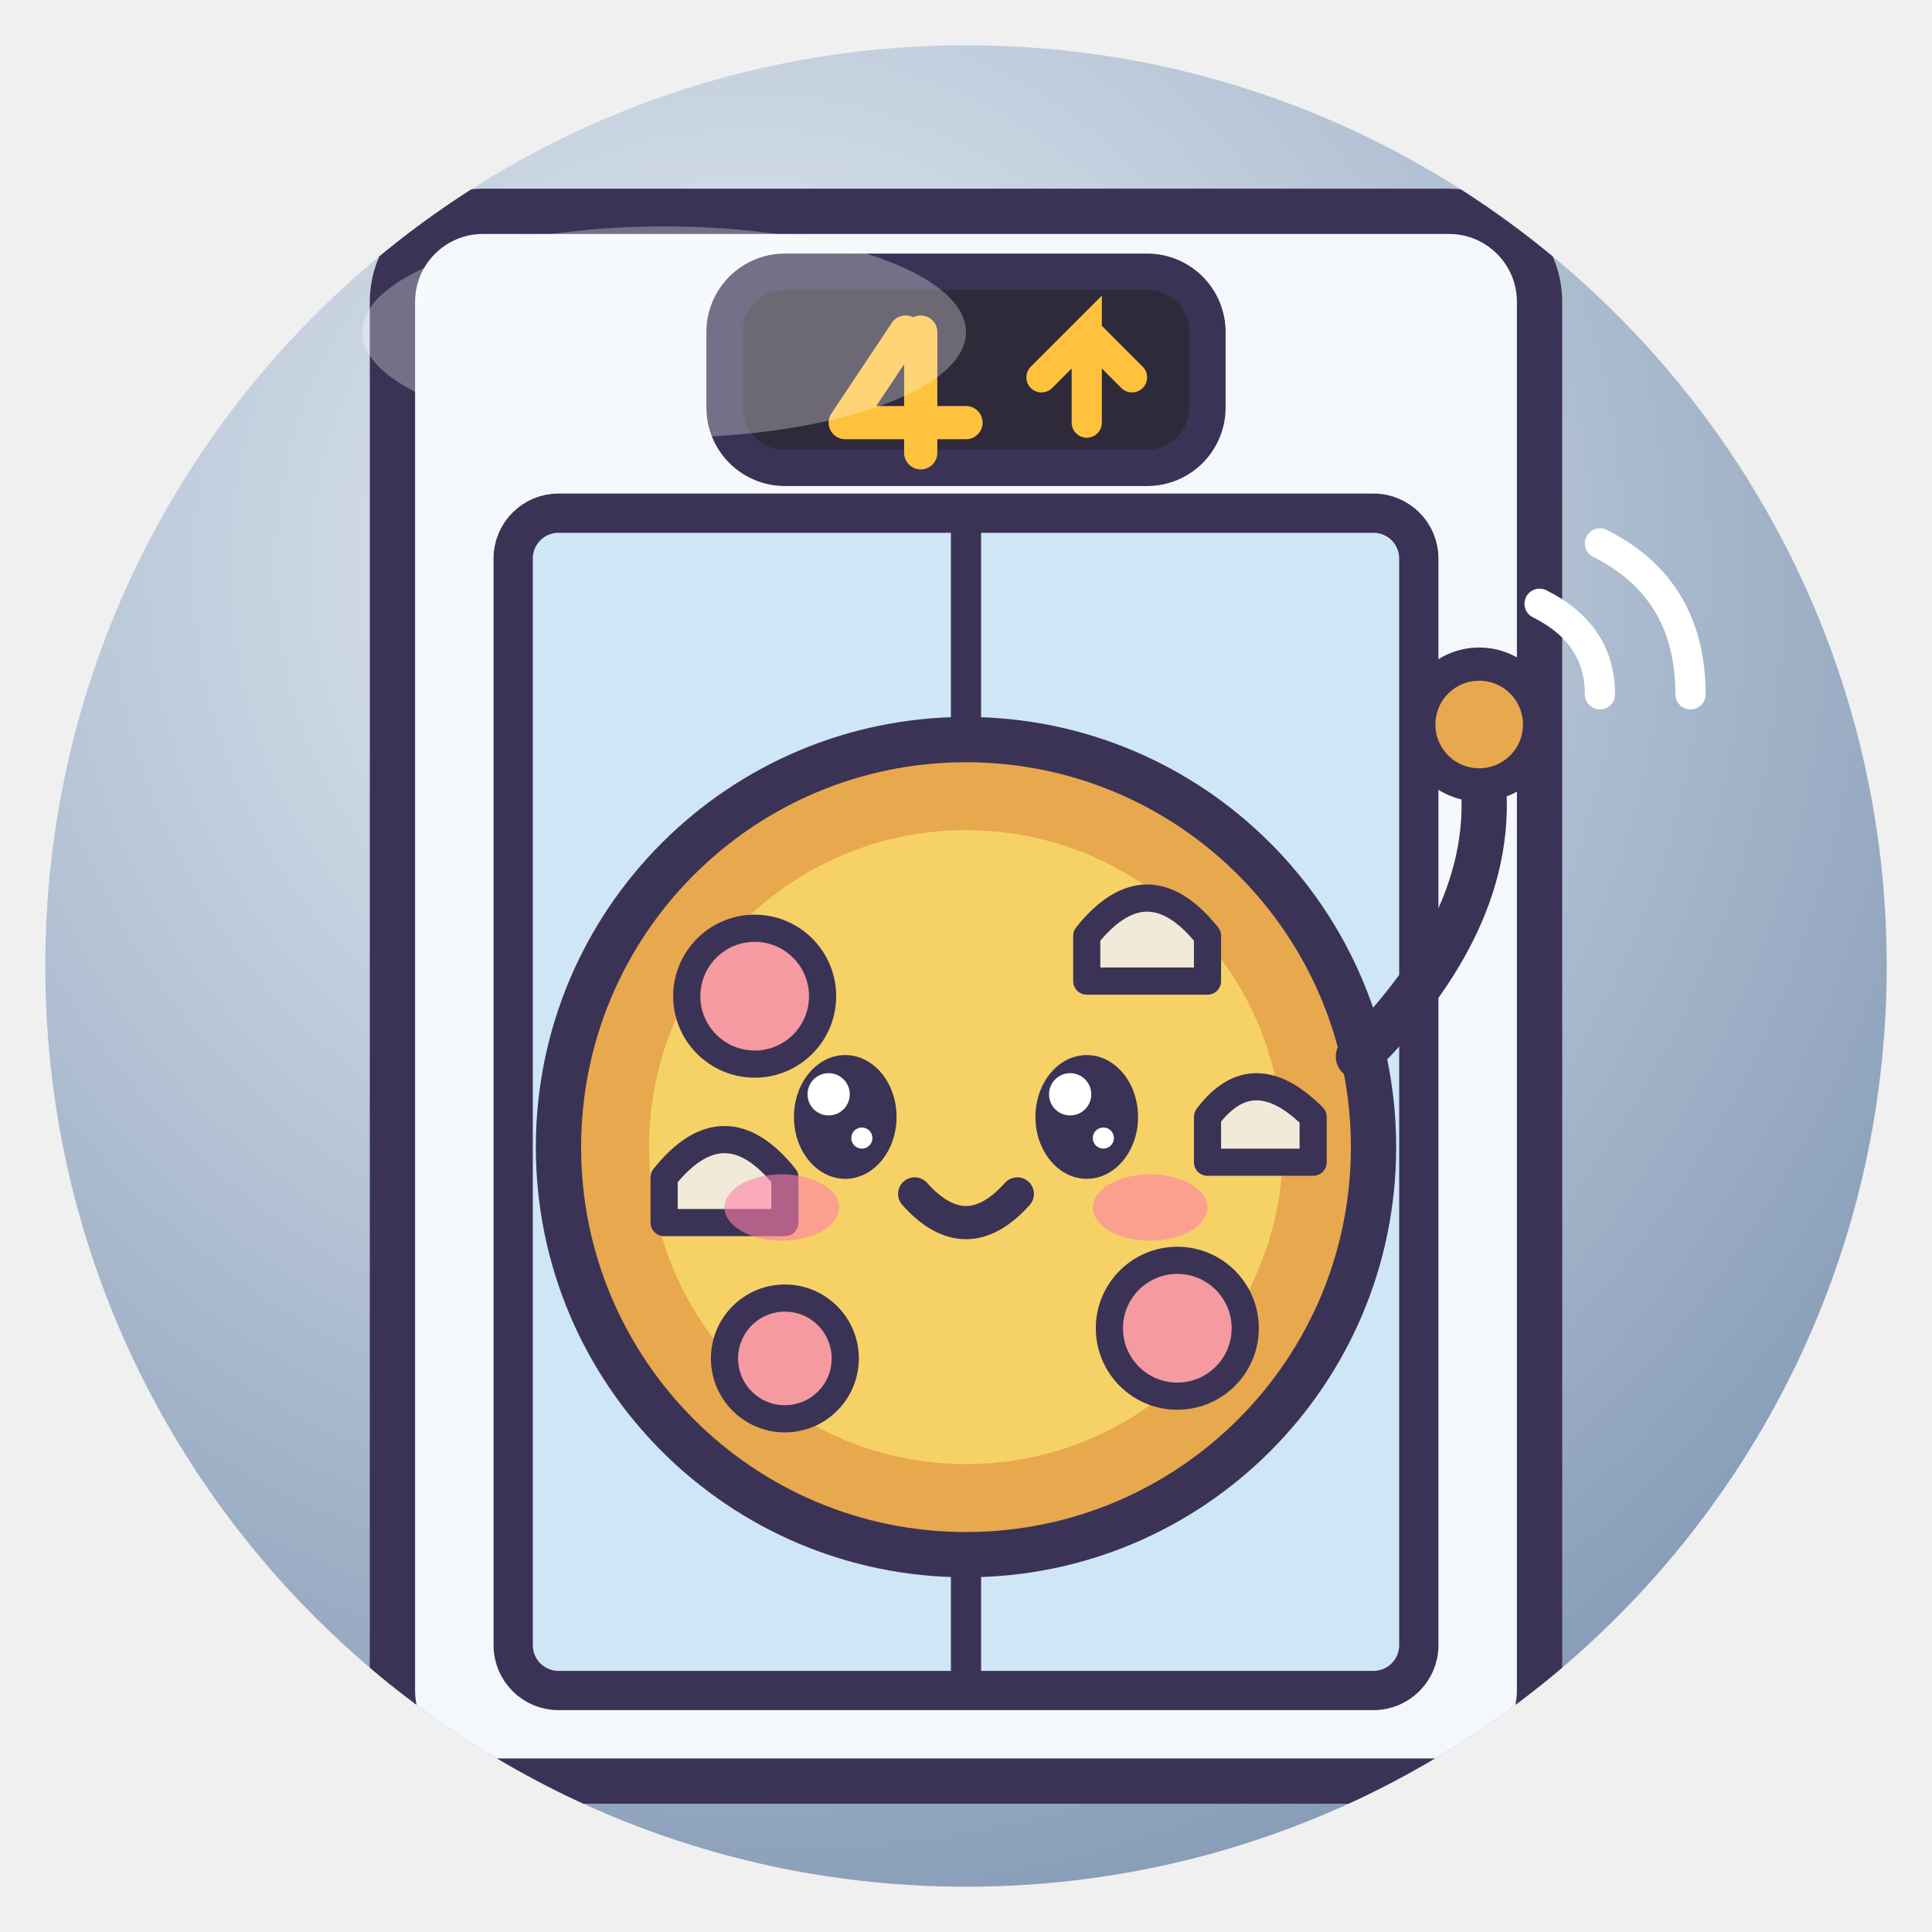
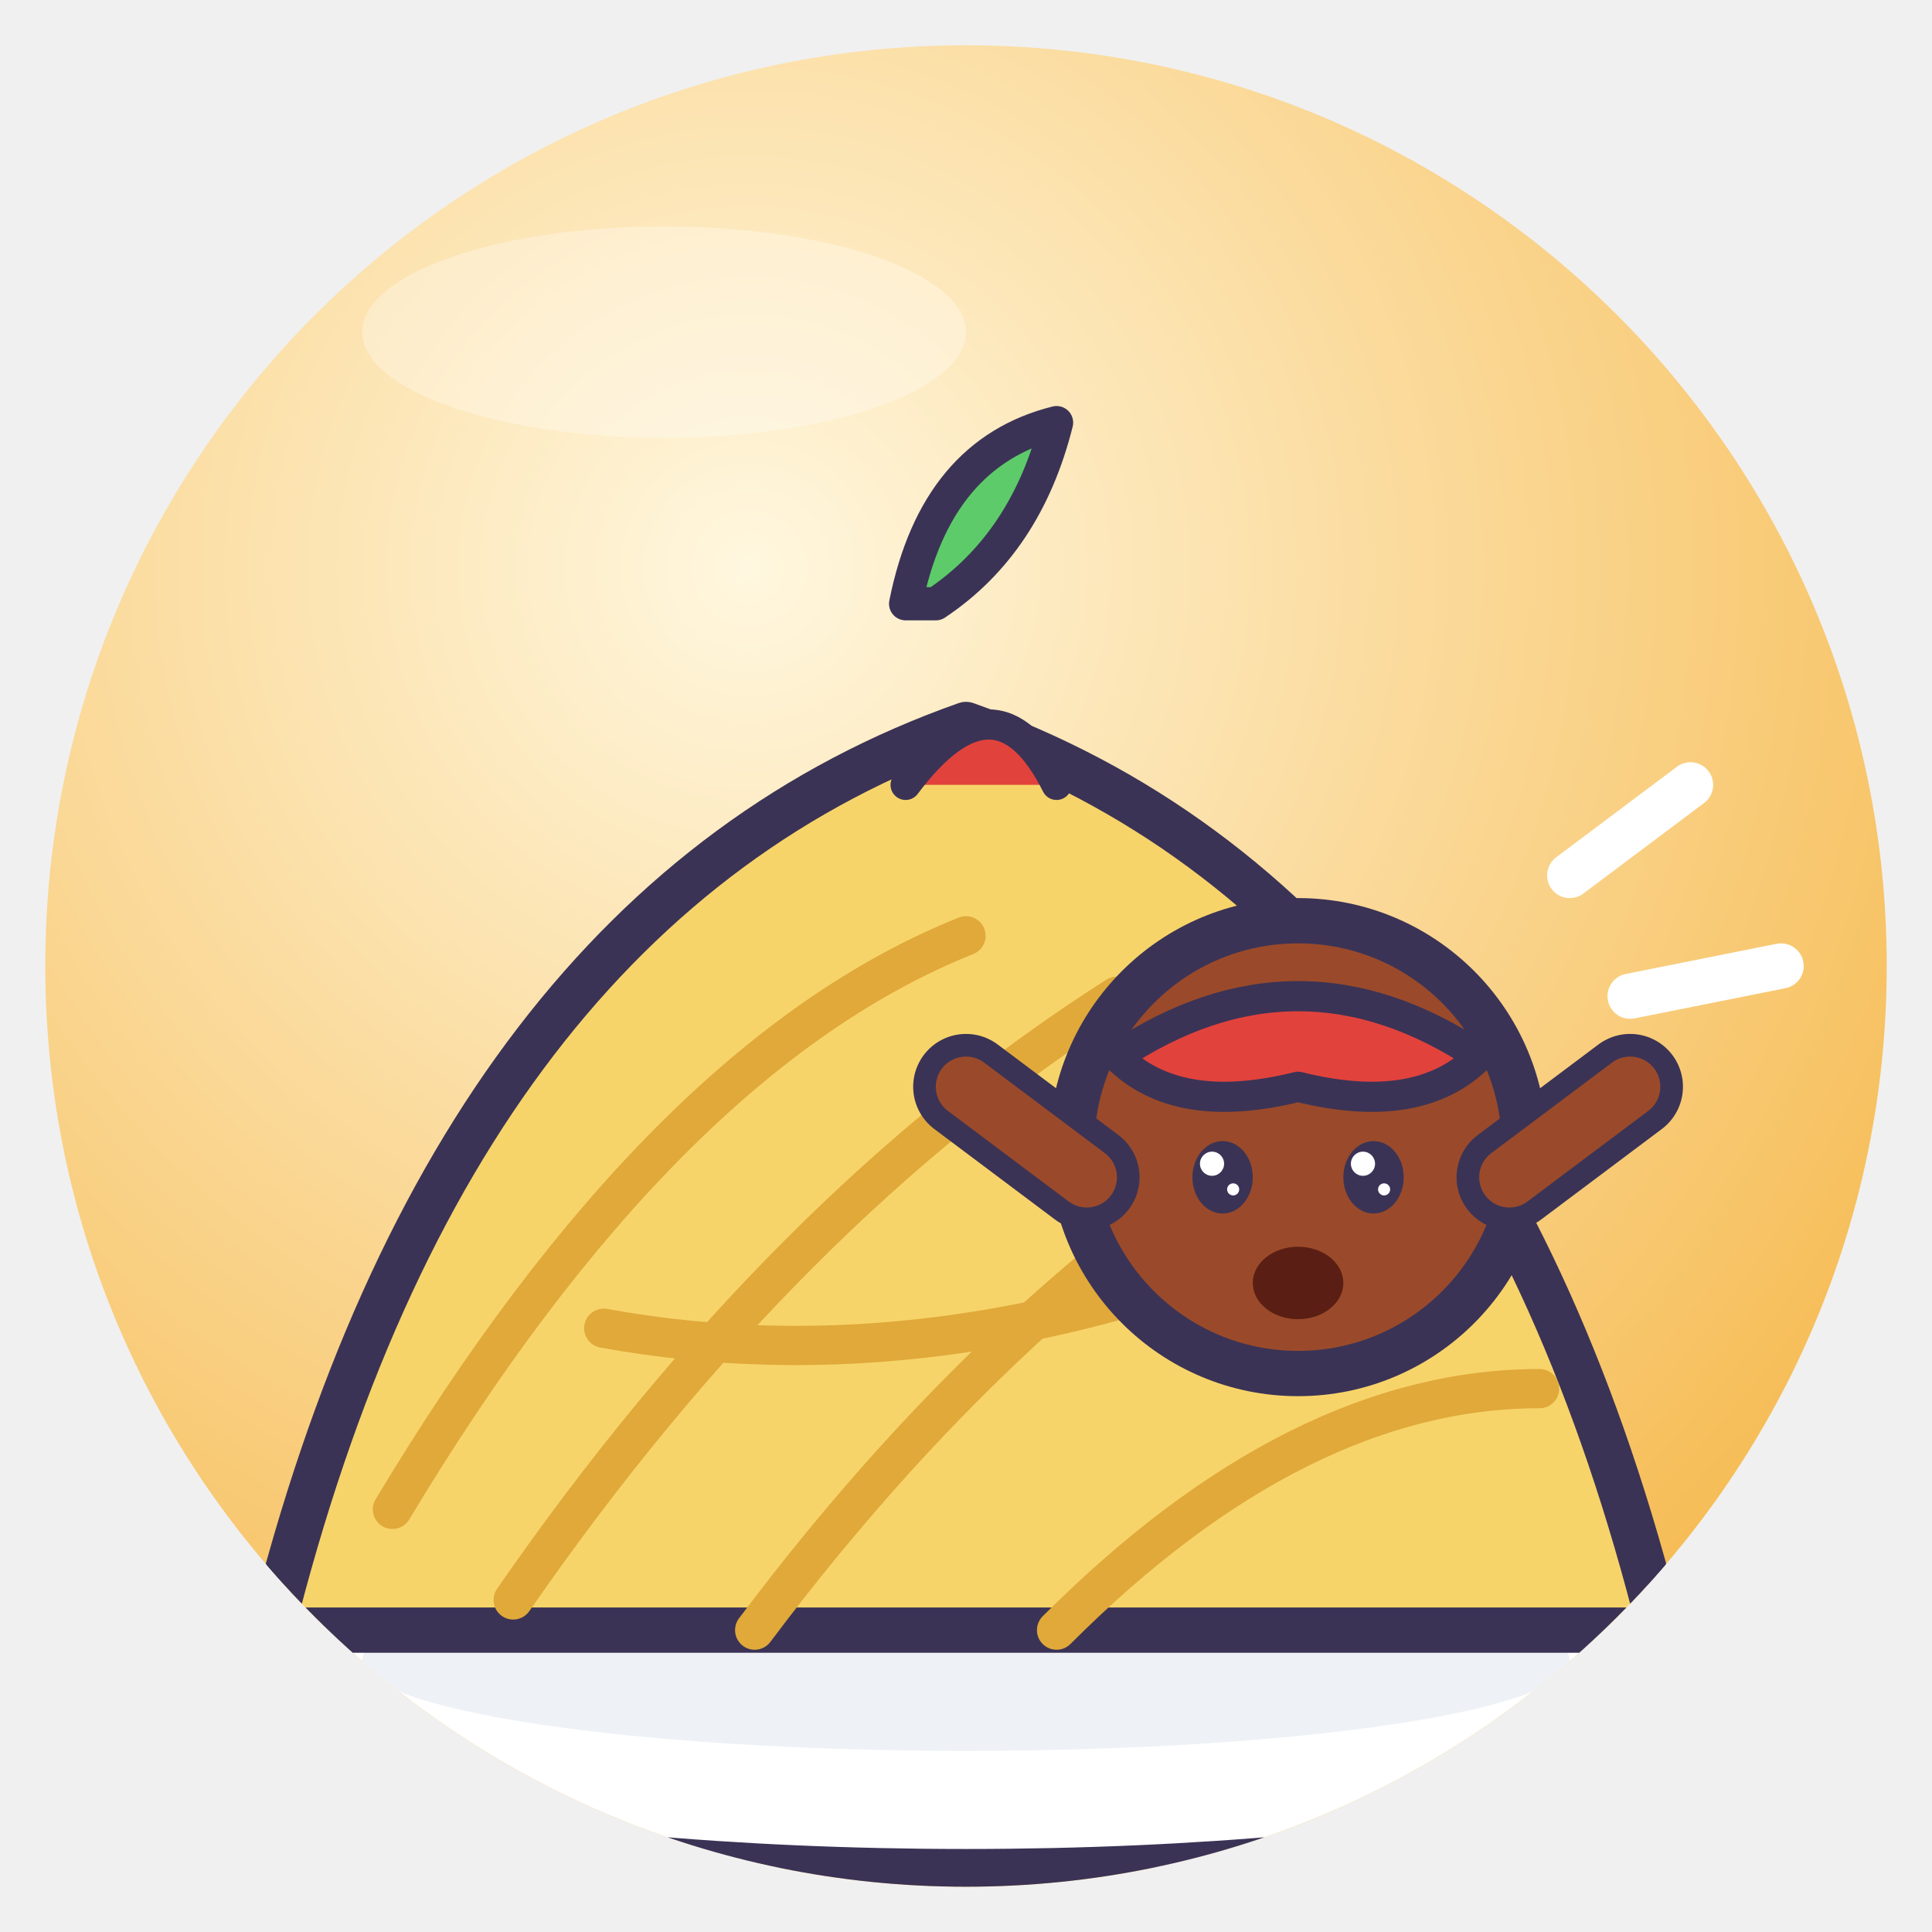
<svg xmlns="http://www.w3.org/2000/svg" viewBox="0 0 128 128" width="128" height="128">
  <defs>
    <radialGradient id="g" cx="38%" cy="28%" r="85%">
-       <stop offset="0" stop-color="#EAF0F7" />
-       <stop offset="1" stop-color="#7C93B0" />
+       <stop offset="0" stop-color="#FFF7DF" />
+       <stop offset="1" stop-color="#F5B544" />
    </radialGradient>
    <clipPath id="c">
      <circle cx="64" cy="64" r="61" />
    </clipPath>
  </defs>
  <circle cx="64" cy="64" r="61" fill="url(#g)" />
  <g clip-path="url(#c)">
-     <rect x="26" y="14" width="76" height="104" rx="6" fill="#F4F8FC" stroke="#3B3355" stroke-linejoin="round" stroke-linecap="round" stroke-width="3" />
-     <rect x="34" y="34" width="60" height="78" rx="3" fill="#CFE6F7" stroke="#3B3355" stroke-linejoin="round" stroke-linecap="round" stroke-width="2.6" />
-     <path d="M64 34 L64 112" stroke="#3B3355" stroke-width="2" />
-     <rect x="48" y="18" width="32" height="13" rx="4" fill="#2E2A3A" stroke="#3B3355" stroke-linejoin="round" stroke-linecap="round" stroke-width="2.4" />
-     <path d="M60 22 L56 28 L64 28 M61 22 L61 30" fill="none" stroke="#FFC23D" stroke-width="2.2" stroke-linecap="round" stroke-linejoin="round" />
-     <path d="M72 28 L72 22 L69 25 M72 22 L75 25" fill="none" stroke="#FFC23D" stroke-width="2" stroke-linecap="round" />
-     <circle cx="64" cy="76" r="27" fill="#E8A84E" stroke="#3B3355" stroke-linejoin="round" stroke-linecap="round" stroke-width="3" />
-     <circle cx="64" cy="76" r="21" fill="#F6D266" />
-     <g fill="#F49AA0" stroke="#3B3355" stroke-linejoin="round" stroke-linecap="round" stroke-width="1.8">
-       <circle cx="50" cy="66" r="4.5" />
-       <circle cx="78" cy="88" r="4.5" />
-       <circle cx="52" cy="90" r="4" />
-     </g>
-     <g stroke="#3B3355" stroke-linejoin="round" stroke-linecap="round" stroke-width="1.8">
-       <path d="M72 62 q4 -5 8 0 v3 h-8Z" fill="#F2EAD8" />
-       <path d="M44 78 q4 -5 8 0 v3 h-8Z" fill="#F2EAD8" />
-       <path d="M80 74 q3 -4 7 0 v3 h-7Z" fill="#F2EAD8" />
-     </g>
-     <ellipse cx="56" cy="74" rx="3.4" ry="4.1" fill="#3B3355" />
-     <circle cx="54.9" cy="72.5" r="1.4" fill="#fff" />
-     <circle cx="57.1" cy="75.4" r="0.7" fill="#fff" />
-     <ellipse cx="72" cy="74" rx="3.4" ry="4.1" fill="#3B3355" />
-     <circle cx="70.9" cy="72.5" r="1.4" fill="#fff" />
-     <circle cx="73.1" cy="75.4" r="0.7" fill="#fff" />
-     <ellipse cx="51.8" cy="80.0" rx="3.8" ry="2.2" fill="#FF7FA8" opacity=".6" />
-     <ellipse cx="76.2" cy="80.0" rx="3.8" ry="2.2" fill="#FF7FA8" opacity=".6" />
-     <path d="M60.6 79.1 Q64 82.9 67.4 79.1" fill="none" stroke="#3B3355" stroke-linejoin="round" stroke-linecap="round" stroke-width="2.2" />
-     <path d="M90 70 Q100 60 98 50" fill="none" stroke="#3B3355" stroke-linejoin="round" stroke-linecap="round" stroke-width="3" />
-     <circle cx="98" cy="48" r="4" fill="#E8A84E" stroke="#3B3355" stroke-linejoin="round" stroke-linecap="round" stroke-width="2.2" />
-     <path d="M102 40 q4 2 4 6 M106 36 q6 3 6 10" fill="none" stroke="#fff" stroke-width="2" stroke-linecap="round" />
+     <ellipse cx="64" cy="112" rx="56" ry="12" fill="#FFFFFF" stroke="#3B3355" stroke-linejoin="round" stroke-linecap="round" stroke-width="3" />
+     <ellipse cx="64" cy="110" rx="40" ry="6" fill="#EEF2F6" />
+     <path d="M18 108 Q30 60 64 48 Q98 60 110 108 Z" fill="#F7D46A" stroke="#3B3355" stroke-linejoin="round" stroke-linecap="round" stroke-width="3" />
+     <path d="M26 100 Q44 70 64 62 M34 106 Q52 80 74 66 M50 108 Q68 84 90 72 M70 108 Q86 92 102 92 M40 88 Q62 92 86 82" fill="none" stroke="#E0A93A" stroke-width="2.6" stroke-linecap="round" />
+     <path d="M60 52 Q66 44 70 52" fill="#E2423C" stroke="#3B3355" stroke-linejoin="round" stroke-linecap="round" stroke-width="2" />
+     <path d="M54 50 Q64 40 74 50" fill="none" stroke="#5DCB6A" stroke-width="0" />
+     <circle cx="86" cy="76" r="15" fill="#9A4A2A" stroke="#3B3355" stroke-linejoin="round" stroke-linecap="round" stroke-width="3" />
+     <path d="M74 70 Q86 62 98 70 Q94 74 86 72 Q78 74 74 70 Z" fill="#E2423C" stroke="#3B3355" stroke-linejoin="round" stroke-linecap="round" stroke-width="2" />
+     <ellipse cx="81" cy="78" rx="2.0" ry="2.4" fill="#3B3355" />
+     <circle cx="80.3" cy="77.1" r="0.8" fill="#fff" />
+     <circle cx="81.7" cy="78.8" r="0.4" fill="#fff" />
+     <ellipse cx="91" cy="78" rx="2.0" ry="2.4" fill="#3B3355" />
+     <circle cx="90.3" cy="77.1" r="0.8" fill="#fff" />
+     <circle cx="91.7" cy="78.8" r="0.4" fill="#fff" />
+     <ellipse cx="86" cy="85" rx="3" ry="2.4" fill="#5A1E14" />
+     <path d="M72 78 L64 72" fill="none" stroke="#3B3355" stroke-width="7" stroke-linecap="round" stroke-linejoin="round" />
+     <path d="M72 78 L64 72" fill="none" stroke="#9A4A2A" stroke-width="4" stroke-linecap="round" stroke-linejoin="round" />
+     <path d="M100 78 L108 72" fill="none" stroke="#3B3355" stroke-width="7" stroke-linecap="round" stroke-linejoin="round" />
+     <path d="M100 78 L108 72" fill="none" stroke="#9A4A2A" stroke-width="4" stroke-linecap="round" stroke-linejoin="round" />
+     <path d="M58 56 L50 62 M60 46 V40" fill="none" stroke="#FFFFFF" stroke-width="0" />
+     <path d="M60 40 Q62 30 70 28 Q68 36 62 40 Z" fill="#5DCB6A" stroke="#3B3355" stroke-linejoin="round" stroke-linecap="round" stroke-width="2.2" />
+     <path d="M104 58 L112 52 M108 66 L118 64" fill="none" stroke="#FFFFFF" stroke-width="3" stroke-linecap="round" />
  </g>
  <ellipse cx="44" cy="22" rx="20" ry="7" fill="#fff" opacity=".3" />
</svg>
